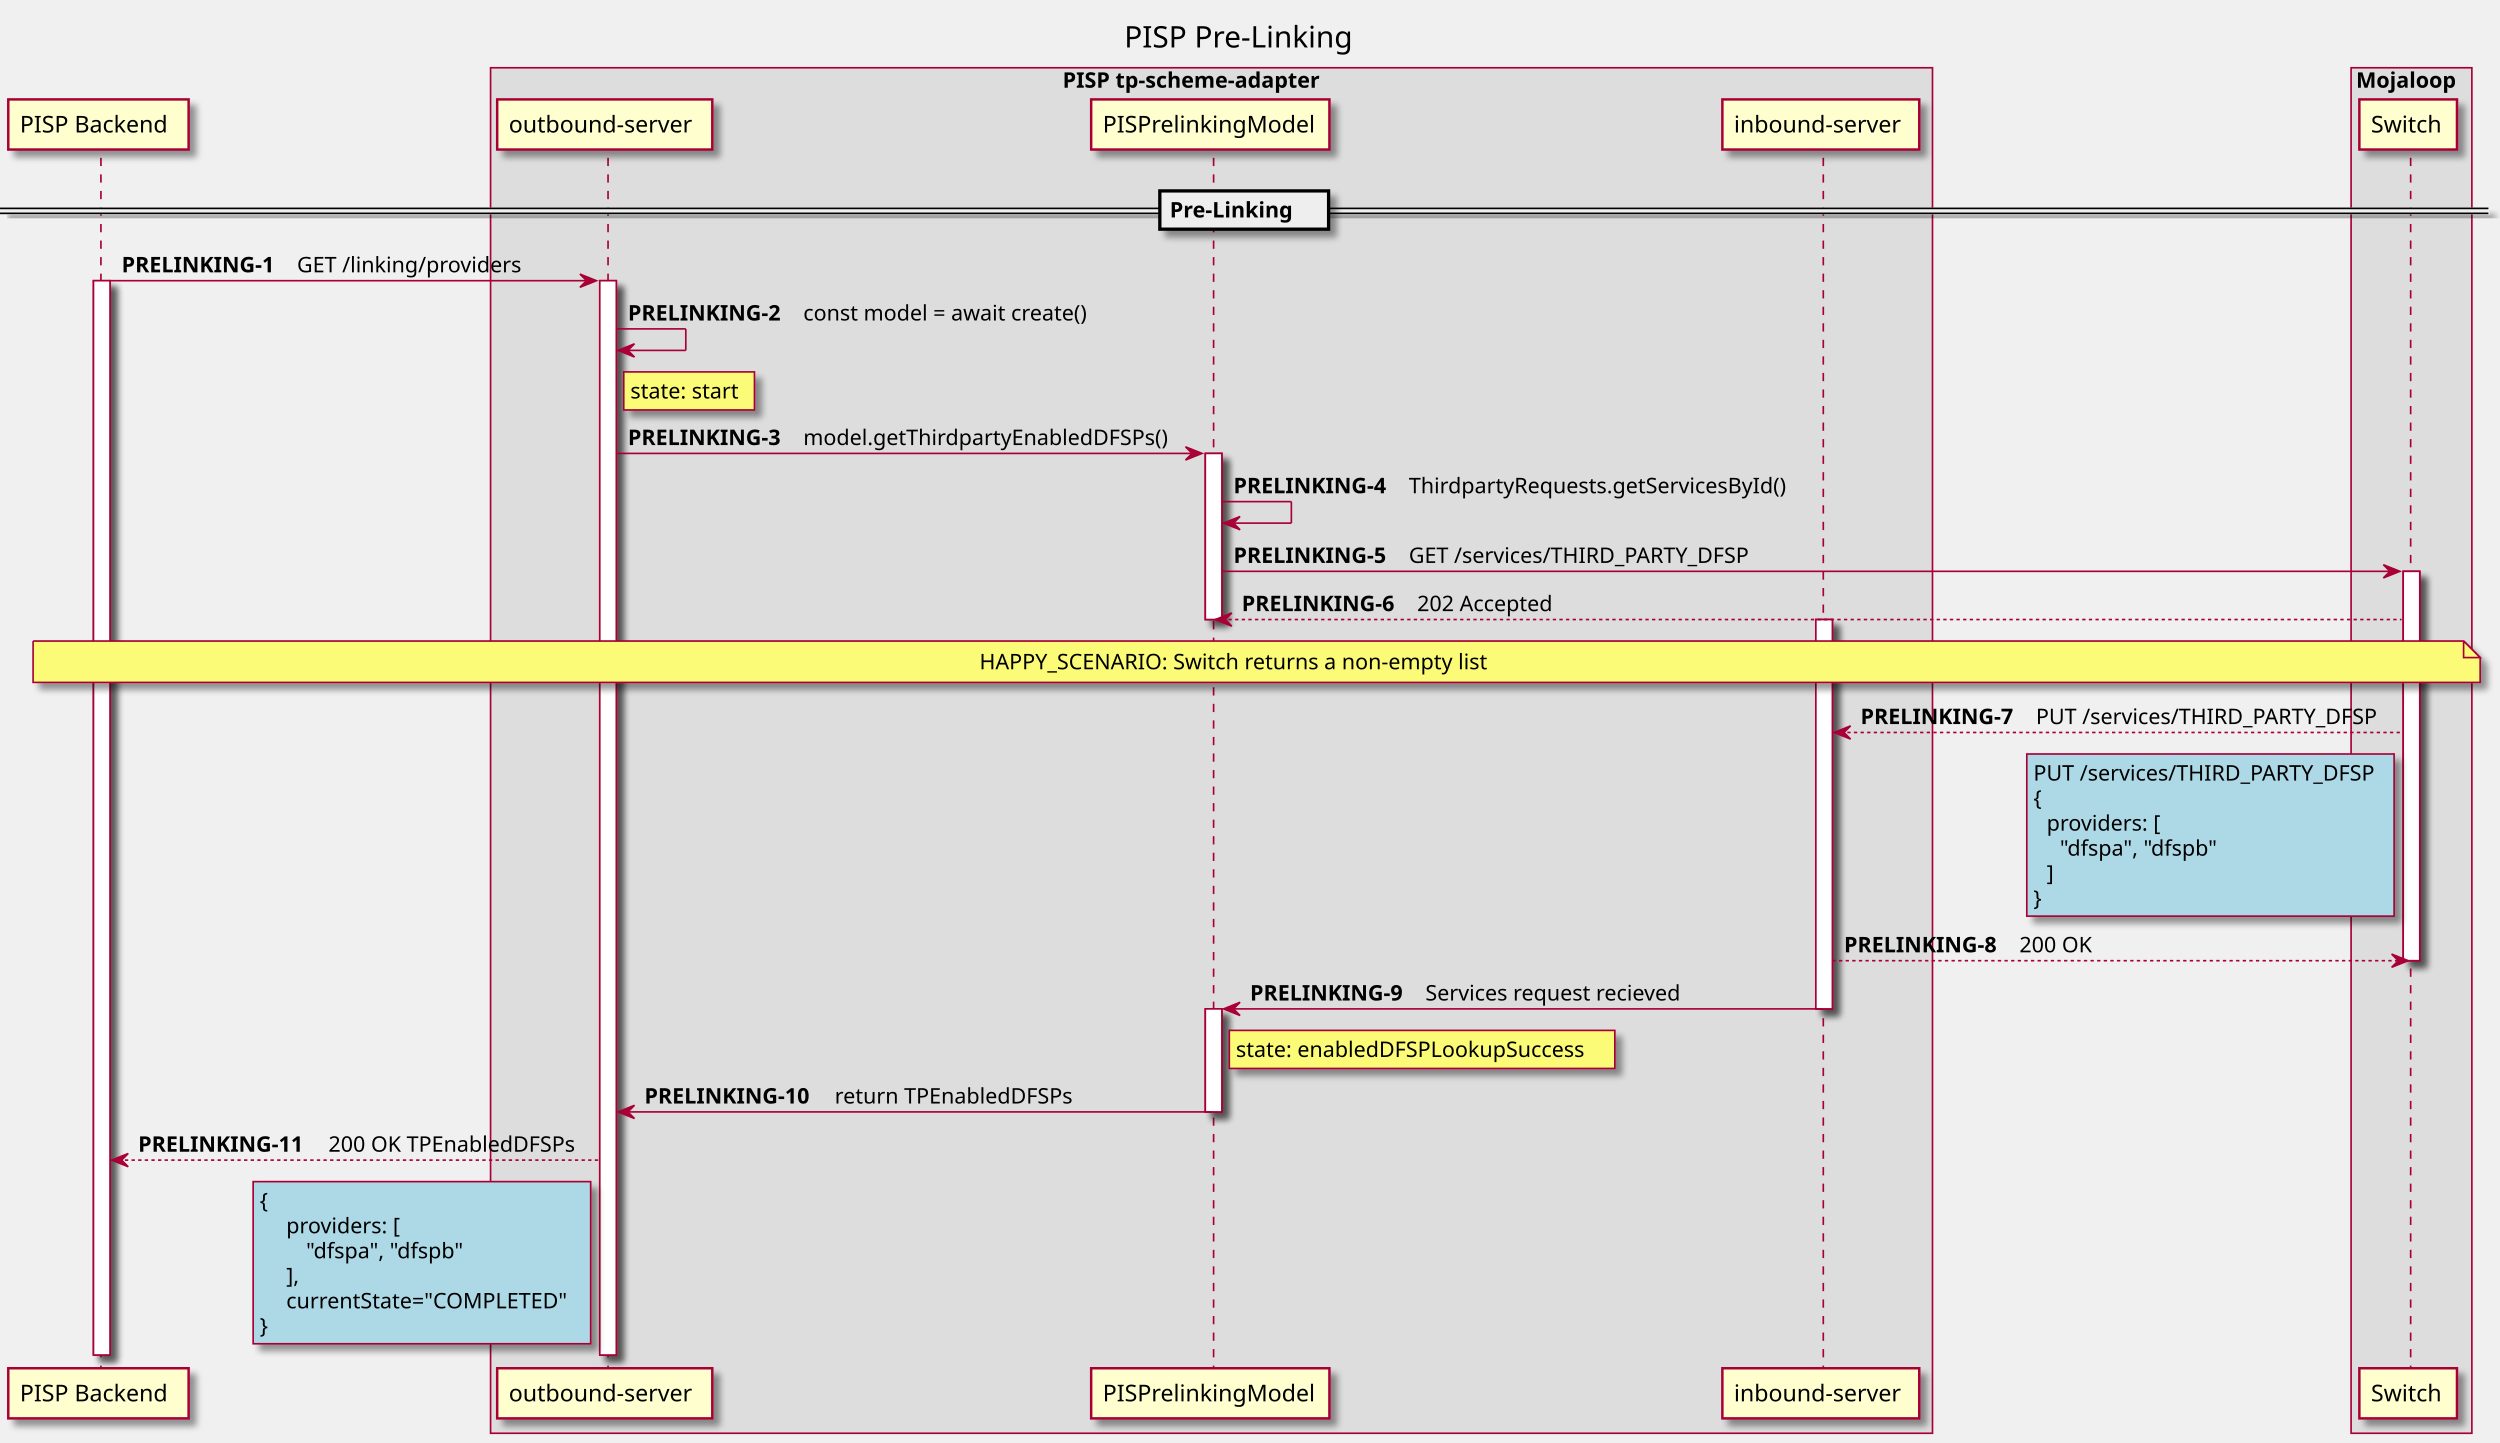
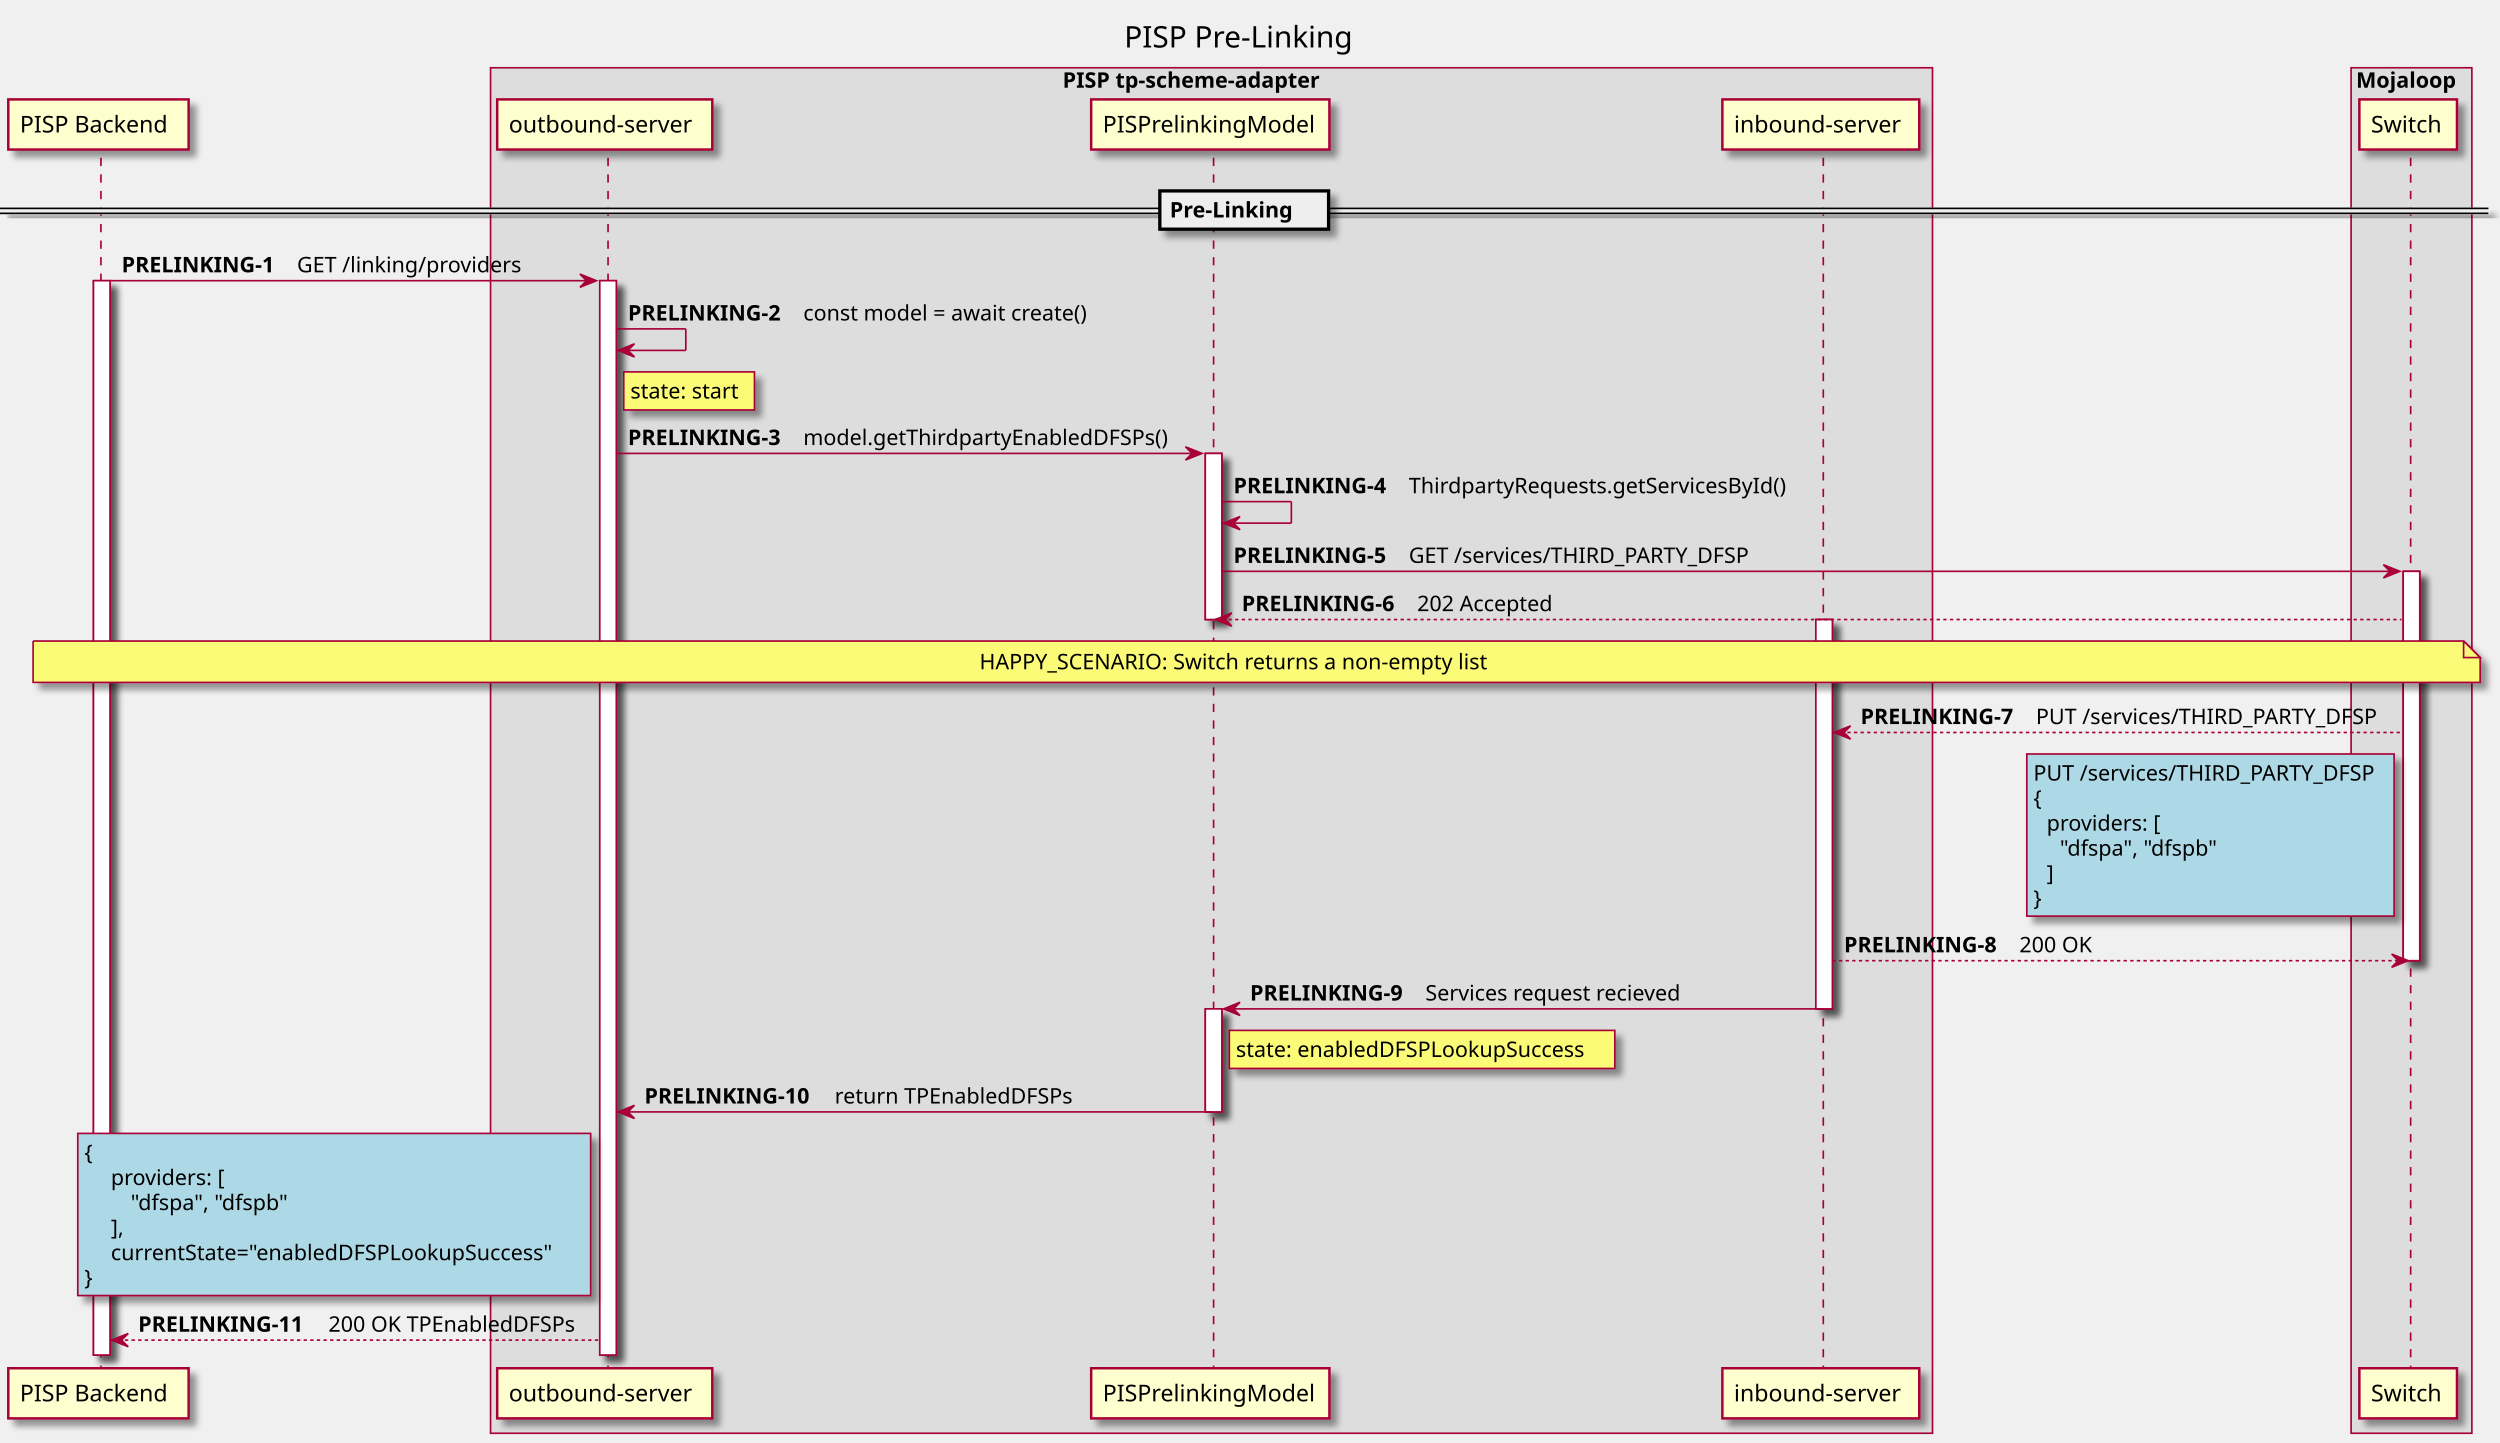
<svg xmlns="http://www.w3.org/2000/svg" contentScriptType="application/ecmascript" contentStyleType="text/css" height="872px" preserveAspectRatio="none" style="width:1511px;height:872px;" version="1.1" viewBox="0 0 1511 872" width="1511px" zoomAndPan="magnify">
  <defs>
-     <filter height="300%" id="f17wb2i85l9xgr" width="300%" x="-1" y="-1">
+     <filter height="300%" id="f90m240qwwzky" width="300%" x="-1" y="-1">
      <feGaussianBlur result="blurOut" stdDeviation="2.0" />
      <feColorMatrix in="blurOut" result="blurOut2" type="matrix" values="0 0 0 0 0 0 0 0 0 0 0 0 0 0 0 0 0 0 .4 0" />
      <feOffset dx="4.0" dy="4.0" in="blurOut2" result="blurOut3" />
      <feBlend in="SourceGraphic" in2="blurOut3" mode="normal" />
    </filter>
  </defs>
  <g>
    <text fill="#000000" font-family="sans-serif" font-size="18" lengthAdjust="spacing" textLength="145" x="679.5" y="28.708">PISP Pre-Linking</text>
    <rect fill="#DDDDDD" height="825.312" style="stroke:#A80036;stroke-width:1.0;" width="871.5" x="296.5" y="40.953" />
    <text fill="#000000" font-family="sans-serif" font-size="13" font-weight="bold" lengthAdjust="spacing" textLength="180" x="642.25" y="53.02">PISP tp-scheme-adapter</text>
    <rect fill="#DDDDDD" height="825.312" style="stroke:#A80036;stroke-width:1.0;" width="73" x="1421" y="40.953" />
    <text fill="#000000" font-family="sans-serif" font-size="13" font-weight="bold" lengthAdjust="spacing" textLength="67" x="1424" y="53.02">Mojaloop</text>
-     <rect fill="#FFFFFF" filter="url(#f17wb2i85l9xgr)" height="649.32" style="stroke:#A80036;stroke-width:1.0;" width="10" x="56.5" y="169.648" />
-     <rect fill="#FFFFFF" filter="url(#f17wb2i85l9xgr)" height="649.32" style="stroke:#A80036;stroke-width:1.0;" width="10" x="362.5" y="169.648" />
-     <rect fill="#FFFFFF" filter="url(#f17wb2i85l9xgr)" height="100.398" style="stroke:#A80036;stroke-width:1.0;" width="10" x="728.5" y="274.047" />
-     <rect fill="#FFFFFF" filter="url(#f17wb2i85l9xgr)" height="62.266" style="stroke:#A80036;stroke-width:1.0;" width="10" x="728.5" y="609.773" />
-     <rect fill="#FFFFFF" filter="url(#f17wb2i85l9xgr)" height="235.328" style="stroke:#A80036;stroke-width:1.0;" width="10" x="1097.5" y="374.445" />
-     <rect fill="#FFFFFF" filter="url(#f17wb2i85l9xgr)" height="235.328" style="stroke:#A80036;stroke-width:1.0;" width="10" x="1452.5" y="345.312" />
+     <rect fill="#FFFFFF" filter="url(#f90m240qwwzky)" height="649.32" style="stroke:#A80036;stroke-width:1.0;" width="10" x="56.5" y="169.648" />
+     <rect fill="#FFFFFF" filter="url(#f90m240qwwzky)" height="649.32" style="stroke:#A80036;stroke-width:1.0;" width="10" x="362.5" y="169.648" />
+     <rect fill="#FFFFFF" filter="url(#f90m240qwwzky)" height="100.398" style="stroke:#A80036;stroke-width:1.0;" width="10" x="728.5" y="274.047" />
+     <rect fill="#FFFFFF" filter="url(#f90m240qwwzky)" height="62.266" style="stroke:#A80036;stroke-width:1.0;" width="10" x="728.5" y="609.773" />
+     <rect fill="#FFFFFF" filter="url(#f90m240qwwzky)" height="235.328" style="stroke:#A80036;stroke-width:1.0;" width="10" x="1097.5" y="374.445" />
+     <rect fill="#FFFFFF" filter="url(#f90m240qwwzky)" height="235.328" style="stroke:#A80036;stroke-width:1.0;" width="10" x="1452.5" y="345.312" />
    <line style="stroke:#A80036;stroke-width:1.0;stroke-dasharray:5.0,5.0;" x1="61" x2="61" y1="95.383" y2="827.969" />
    <line style="stroke:#A80036;stroke-width:1.0;stroke-dasharray:5.0,5.0;" x1="367.5" x2="367.5" y1="95.383" y2="827.969" />
    <line style="stroke:#A80036;stroke-width:1.0;stroke-dasharray:5.0,5.0;" x1="733.5" x2="733.5" y1="95.383" y2="827.969" />
    <line style="stroke:#A80036;stroke-width:1.0;stroke-dasharray:5.0,5.0;" x1="1102" x2="1102" y1="95.383" y2="827.969" />
    <line style="stroke:#A80036;stroke-width:1.0;stroke-dasharray:5.0,5.0;" x1="1457" x2="1457" y1="95.383" y2="827.969" />
-     <rect fill="#FEFECE" filter="url(#f17wb2i85l9xgr)" height="30.297" style="stroke:#A80036;stroke-width:1.5;" width="109" x="5" y="60.086" />
+     <rect fill="#FEFECE" filter="url(#f90m240qwwzky)" height="30.297" style="stroke:#A80036;stroke-width:1.5;" width="109" x="5" y="60.086" />
    <text fill="#000000" font-family="sans-serif" font-size="14" lengthAdjust="spacing" textLength="95" x="12" y="80.081">PISP Backend</text>
-     <rect fill="#FEFECE" filter="url(#f17wb2i85l9xgr)" height="30.297" style="stroke:#A80036;stroke-width:1.5;" width="109" x="5" y="826.969" />
+     <rect fill="#FEFECE" filter="url(#f90m240qwwzky)" height="30.297" style="stroke:#A80036;stroke-width:1.5;" width="109" x="5" y="826.969" />
    <text fill="#000000" font-family="sans-serif" font-size="14" lengthAdjust="spacing" textLength="95" x="12" y="846.964">PISP Backend</text>
-     <rect fill="#FEFECE" filter="url(#f17wb2i85l9xgr)" height="30.297" style="stroke:#A80036;stroke-width:1.5;" width="130" x="300.5" y="60.086" />
+     <rect fill="#FEFECE" filter="url(#f90m240qwwzky)" height="30.297" style="stroke:#A80036;stroke-width:1.5;" width="130" x="300.5" y="60.086" />
    <text fill="#000000" font-family="sans-serif" font-size="14" lengthAdjust="spacing" textLength="116" x="307.5" y="80.081">outbound-server</text>
-     <rect fill="#FEFECE" filter="url(#f17wb2i85l9xgr)" height="30.297" style="stroke:#A80036;stroke-width:1.5;" width="130" x="300.5" y="826.969" />
+     <rect fill="#FEFECE" filter="url(#f90m240qwwzky)" height="30.297" style="stroke:#A80036;stroke-width:1.5;" width="130" x="300.5" y="826.969" />
    <text fill="#000000" font-family="sans-serif" font-size="14" lengthAdjust="spacing" textLength="116" x="307.5" y="846.964">outbound-server</text>
-     <rect fill="#FEFECE" filter="url(#f17wb2i85l9xgr)" height="30.297" style="stroke:#A80036;stroke-width:1.5;" width="144" x="659.5" y="60.086" />
+     <rect fill="#FEFECE" filter="url(#f90m240qwwzky)" height="30.297" style="stroke:#A80036;stroke-width:1.5;" width="144" x="659.5" y="60.086" />
    <text fill="#000000" font-family="sans-serif" font-size="14" lengthAdjust="spacing" textLength="130" x="666.5" y="80.081">PISPrelinkingModel</text>
-     <rect fill="#FEFECE" filter="url(#f17wb2i85l9xgr)" height="30.297" style="stroke:#A80036;stroke-width:1.5;" width="144" x="659.5" y="826.969" />
+     <rect fill="#FEFECE" filter="url(#f90m240qwwzky)" height="30.297" style="stroke:#A80036;stroke-width:1.5;" width="144" x="659.5" y="826.969" />
    <text fill="#000000" font-family="sans-serif" font-size="14" lengthAdjust="spacing" textLength="130" x="666.5" y="846.964">PISPrelinkingModel</text>
-     <rect fill="#FEFECE" filter="url(#f17wb2i85l9xgr)" height="30.297" style="stroke:#A80036;stroke-width:1.5;" width="119" x="1041" y="60.086" />
+     <rect fill="#FEFECE" filter="url(#f90m240qwwzky)" height="30.297" style="stroke:#A80036;stroke-width:1.5;" width="119" x="1041" y="60.086" />
    <text fill="#000000" font-family="sans-serif" font-size="14" lengthAdjust="spacing" textLength="105" x="1048" y="80.081">inbound-server</text>
-     <rect fill="#FEFECE" filter="url(#f17wb2i85l9xgr)" height="30.297" style="stroke:#A80036;stroke-width:1.5;" width="119" x="1041" y="826.969" />
+     <rect fill="#FEFECE" filter="url(#f90m240qwwzky)" height="30.297" style="stroke:#A80036;stroke-width:1.5;" width="119" x="1041" y="826.969" />
    <text fill="#000000" font-family="sans-serif" font-size="14" lengthAdjust="spacing" textLength="105" x="1048" y="846.964">inbound-server</text>
-     <rect fill="#FEFECE" filter="url(#f17wb2i85l9xgr)" height="30.297" style="stroke:#A80036;stroke-width:1.5;" width="59" x="1426" y="60.086" />
+     <rect fill="#FEFECE" filter="url(#f90m240qwwzky)" height="30.297" style="stroke:#A80036;stroke-width:1.5;" width="59" x="1426" y="60.086" />
    <text fill="#000000" font-family="sans-serif" font-size="14" lengthAdjust="spacing" textLength="45" x="1433" y="80.081">Switch</text>
-     <rect fill="#FEFECE" filter="url(#f17wb2i85l9xgr)" height="30.297" style="stroke:#A80036;stroke-width:1.5;" width="59" x="1426" y="826.969" />
+     <rect fill="#FEFECE" filter="url(#f90m240qwwzky)" height="30.297" style="stroke:#A80036;stroke-width:1.5;" width="59" x="1426" y="826.969" />
    <text fill="#000000" font-family="sans-serif" font-size="14" lengthAdjust="spacing" textLength="45" x="1433" y="846.964">Switch</text>
-     <rect fill="#FFFFFF" filter="url(#f17wb2i85l9xgr)" height="649.32" style="stroke:#A80036;stroke-width:1.0;" width="10" x="56.5" y="169.648" />
-     <rect fill="#FFFFFF" filter="url(#f17wb2i85l9xgr)" height="649.32" style="stroke:#A80036;stroke-width:1.0;" width="10" x="362.5" y="169.648" />
-     <rect fill="#FFFFFF" filter="url(#f17wb2i85l9xgr)" height="100.398" style="stroke:#A80036;stroke-width:1.0;" width="10" x="728.5" y="274.047" />
-     <rect fill="#FFFFFF" filter="url(#f17wb2i85l9xgr)" height="62.266" style="stroke:#A80036;stroke-width:1.0;" width="10" x="728.5" y="609.773" />
-     <rect fill="#FFFFFF" filter="url(#f17wb2i85l9xgr)" height="235.328" style="stroke:#A80036;stroke-width:1.0;" width="10" x="1097.5" y="374.445" />
-     <rect fill="#FFFFFF" filter="url(#f17wb2i85l9xgr)" height="235.328" style="stroke:#A80036;stroke-width:1.0;" width="10" x="1452.5" y="345.312" />
-     <rect fill="#EEEEEE" filter="url(#f17wb2i85l9xgr)" height="3" style="stroke:#EEEEEE;stroke-width:1.0;" width="1504" x="0" y="125.949" />
+     <rect fill="#FFFFFF" filter="url(#f90m240qwwzky)" height="649.32" style="stroke:#A80036;stroke-width:1.0;" width="10" x="56.5" y="169.648" />
+     <rect fill="#FFFFFF" filter="url(#f90m240qwwzky)" height="649.32" style="stroke:#A80036;stroke-width:1.0;" width="10" x="362.5" y="169.648" />
+     <rect fill="#FFFFFF" filter="url(#f90m240qwwzky)" height="100.398" style="stroke:#A80036;stroke-width:1.0;" width="10" x="728.5" y="274.047" />
+     <rect fill="#FFFFFF" filter="url(#f90m240qwwzky)" height="62.266" style="stroke:#A80036;stroke-width:1.0;" width="10" x="728.5" y="609.773" />
+     <rect fill="#FFFFFF" filter="url(#f90m240qwwzky)" height="235.328" style="stroke:#A80036;stroke-width:1.0;" width="10" x="1097.5" y="374.445" />
+     <rect fill="#FFFFFF" filter="url(#f90m240qwwzky)" height="235.328" style="stroke:#A80036;stroke-width:1.0;" width="10" x="1452.5" y="345.312" />
+     <rect fill="#EEEEEE" filter="url(#f90m240qwwzky)" height="3" style="stroke:#EEEEEE;stroke-width:1.0;" width="1504" x="0" y="125.949" />
    <line style="stroke:#000000;stroke-width:1.0;" x1="0" x2="1504" y1="125.949" y2="125.949" />
    <line style="stroke:#000000;stroke-width:1.0;" x1="0" x2="1504" y1="128.949" y2="128.949" />
-     <rect fill="#EEEEEE" filter="url(#f17wb2i85l9xgr)" height="23.133" style="stroke:#000000;stroke-width:2.0;" width="102" x="701" y="115.383" />
+     <rect fill="#EEEEEE" filter="url(#f90m240qwwzky)" height="23.133" style="stroke:#000000;stroke-width:2.0;" width="102" x="701" y="115.383" />
    <text fill="#000000" font-family="sans-serif" font-size="13" font-weight="bold" lengthAdjust="spacing" textLength="83" x="707" y="131.45">Pre-Linking</text>
    <polygon fill="#A80036" points="350.5,165.648,360.5,169.648,350.5,173.648,354.5,169.648" style="stroke:#A80036;stroke-width:1.0;" />
    <line style="stroke:#A80036;stroke-width:1.0;" x1="66.5" x2="356.5" y1="169.648" y2="169.648" />
    <text fill="#000000" font-family="sans-serif" font-size="13" font-weight="bold" lengthAdjust="spacing" textLength="102" x="73.5" y="164.583">PRELINKING-1</text>
    <text fill="#000000" font-family="sans-serif" font-size="13" lengthAdjust="spacing" textLength="136" x="179.5" y="164.583">GET /linking/providers</text>
    <line style="stroke:#A80036;stroke-width:1.0;" x1="372.5" x2="414.5" y1="198.781" y2="198.781" />
    <line style="stroke:#A80036;stroke-width:1.0;" x1="414.5" x2="414.5" y1="198.781" y2="211.781" />
    <line style="stroke:#A80036;stroke-width:1.0;" x1="373.5" x2="414.5" y1="211.781" y2="211.781" />
    <polygon fill="#A80036" points="383.5,207.781,373.5,211.781,383.5,215.781,379.5,211.781" style="stroke:#A80036;stroke-width:1.0;" />
    <text fill="#000000" font-family="sans-serif" font-size="13" font-weight="bold" lengthAdjust="spacing" textLength="102" x="379.5" y="193.715">PRELINKING-2</text>
    <text fill="#000000" font-family="sans-serif" font-size="13" lengthAdjust="spacing" textLength="186" x="485.5" y="193.715">const model = await create()</text>
-     <rect fill="#FBFB77" filter="url(#f17wb2i85l9xgr)" height="23" style="stroke:#A80036;stroke-width:1.0;" width="79" x="377" y="224.781" />
+     <rect fill="#FBFB77" filter="url(#f90m240qwwzky)" height="23" style="stroke:#A80036;stroke-width:1.0;" width="79" x="377" y="224.781" />
    <text fill="#000000" font-family="sans-serif" font-size="13" lengthAdjust="spacing" textLength="71" x="381" y="240.848">state: start</text>
    <polygon fill="#A80036" points="716.5,270.047,726.5,274.047,716.5,278.047,720.5,274.047" style="stroke:#A80036;stroke-width:1.0;" />
    <line style="stroke:#A80036;stroke-width:1.0;" x1="372.5" x2="722.5" y1="274.047" y2="274.047" />
    <text fill="#000000" font-family="sans-serif" font-size="13" font-weight="bold" lengthAdjust="spacing" textLength="102" x="379.5" y="268.981">PRELINKING-3</text>
    <text fill="#000000" font-family="sans-serif" font-size="13" lengthAdjust="spacing" textLength="231" x="485.5" y="268.981">model.getThirdpartyEnabledDFSPs()</text>
    <line style="stroke:#A80036;stroke-width:1.0;" x1="738.5" x2="780.5" y1="303.18" y2="303.18" />
    <line style="stroke:#A80036;stroke-width:1.0;" x1="780.5" x2="780.5" y1="303.18" y2="316.18" />
    <line style="stroke:#A80036;stroke-width:1.0;" x1="739.5" x2="780.5" y1="316.18" y2="316.18" />
    <polygon fill="#A80036" points="749.5,312.18,739.5,316.18,749.5,320.18,745.5,316.18" style="stroke:#A80036;stroke-width:1.0;" />
    <text fill="#000000" font-family="sans-serif" font-size="13" font-weight="bold" lengthAdjust="spacing" textLength="102" x="745.5" y="298.114">PRELINKING-4</text>
    <text fill="#000000" font-family="sans-serif" font-size="13" lengthAdjust="spacing" textLength="239" x="851.5" y="298.114">ThirdpartyRequests.getServicesById()</text>
    <polygon fill="#A80036" points="1440.5,341.312,1450.5,345.312,1440.5,349.312,1444.5,345.312" style="stroke:#A80036;stroke-width:1.0;" />
    <line style="stroke:#A80036;stroke-width:1.0;" x1="738.5" x2="1446.5" y1="345.312" y2="345.312" />
    <text fill="#000000" font-family="sans-serif" font-size="13" font-weight="bold" lengthAdjust="spacing" textLength="102" x="745.5" y="340.247">PRELINKING-5</text>
    <text fill="#000000" font-family="sans-serif" font-size="13" lengthAdjust="spacing" textLength="214" x="851.5" y="340.247">GET /services/THIRD_PARTY_DFSP</text>
    <polygon fill="#A80036" points="744.5,370.445,734.5,374.445,744.5,378.445,740.5,374.445" style="stroke:#A80036;stroke-width:1.0;" />
    <line style="stroke:#A80036;stroke-width:1.0;stroke-dasharray:2.0,2.0;" x1="738.5" x2="1451.5" y1="374.445" y2="374.445" />
    <text fill="#000000" font-family="sans-serif" font-size="13" font-weight="bold" lengthAdjust="spacing" textLength="102" x="750.5" y="369.379">PRELINKING-6</text>
    <text fill="#000000" font-family="sans-serif" font-size="13" lengthAdjust="spacing" textLength="88" x="856.5" y="369.379">202 Accepted</text>
-     <path d="M20,387.445 L20,412.445 L1499,412.445 L1499,397.445 L1489,387.445 L20,387.445 " fill="#FBFB77" filter="url(#f17wb2i85l9xgr)" style="stroke:#A80036;stroke-width:1.0;" />
+     <path d="M20,387.445 L20,412.445 L1499,412.445 L1499,397.445 L1489,387.445 L20,387.445 " fill="#FBFB77" filter="url(#f90m240qwwzky)" style="stroke:#A80036;stroke-width:1.0;" />
    <path d="M1489,387.445 L1489,397.445 L1499,397.445 L1489,387.445 " fill="#FBFB77" style="stroke:#A80036;stroke-width:1.0;" />
    <text fill="#000000" font-family="sans-serif" font-size="13" lengthAdjust="spacing" textLength="322" x="592" y="404.512">HAPPY_SCENARIO: Switch returns a non-empty list</text>
    <polygon fill="#A80036" points="1118.5,438.711,1108.5,442.711,1118.5,446.711,1114.5,442.711" style="stroke:#A80036;stroke-width:1.0;" />
    <line style="stroke:#A80036;stroke-width:1.0;stroke-dasharray:2.0,2.0;" x1="1112.5" x2="1451.5" y1="442.711" y2="442.711" />
    <text fill="#000000" font-family="sans-serif" font-size="13" font-weight="bold" lengthAdjust="spacing" textLength="102" x="1124.5" y="437.645">PRELINKING-7</text>
    <text fill="#000000" font-family="sans-serif" font-size="13" lengthAdjust="spacing" textLength="214" x="1230.5" y="437.645">PUT /services/THIRD_PARTY_DFSP</text>
-     <rect fill="#ADD8E6" filter="url(#f17wb2i85l9xgr)" height="98" style="stroke:#A80036;stroke-width:1.0;" width="222" x="1225" y="455.711" />
+     <rect fill="#ADD8E6" filter="url(#f90m240qwwzky)" height="98" style="stroke:#A80036;stroke-width:1.0;" width="222" x="1225" y="455.711" />
    <text fill="#000000" font-family="sans-serif" font-size="13" lengthAdjust="spacing" textLength="214" x="1229" y="471.778">PUT /services/THIRD_PARTY_DFSP</text>
    <text fill="#000000" font-family="sans-serif" font-size="13" lengthAdjust="spacing" textLength="8" x="1229" y="486.911">{</text>
    <text fill="#000000" font-family="sans-serif" font-size="13" lengthAdjust="spacing" textLength="72" x="1237" y="502.043">providers: [</text>
    <text fill="#000000" font-family="sans-serif" font-size="13" lengthAdjust="spacing" textLength="98" x="1245" y="517.176">"dfspa", "dfspb"</text>
    <text fill="#000000" font-family="sans-serif" font-size="13" lengthAdjust="spacing" textLength="5" x="1237" y="532.309">]</text>
    <text fill="#000000" font-family="sans-serif" font-size="13" lengthAdjust="spacing" textLength="8" x="1229" y="547.442">}</text>
    <polygon fill="#A80036" points="1445.5,576.641,1455.5,580.641,1445.5,584.641,1449.5,580.641" style="stroke:#A80036;stroke-width:1.0;" />
    <line style="stroke:#A80036;stroke-width:1.0;stroke-dasharray:2.0,2.0;" x1="1107.5" x2="1451.5" y1="580.641" y2="580.641" />
    <text fill="#000000" font-family="sans-serif" font-size="13" font-weight="bold" lengthAdjust="spacing" textLength="102" x="1114.5" y="575.575">PRELINKING-8</text>
    <text fill="#000000" font-family="sans-serif" font-size="13" lengthAdjust="spacing" textLength="46" x="1220.5" y="575.575">200 OK</text>
    <polygon fill="#A80036" points="749.5,605.773,739.5,609.773,749.5,613.773,745.5,609.773" style="stroke:#A80036;stroke-width:1.0;" />
    <line style="stroke:#A80036;stroke-width:1.0;" x1="743.5" x2="1101.5" y1="609.773" y2="609.773" />
    <text fill="#000000" font-family="sans-serif" font-size="13" font-weight="bold" lengthAdjust="spacing" textLength="102" x="755.5" y="604.707">PRELINKING-9</text>
    <text fill="#000000" font-family="sans-serif" font-size="13" lengthAdjust="spacing" textLength="165" x="861.5" y="604.707">Services request recieved</text>
-     <rect fill="#FBFB77" filter="url(#f17wb2i85l9xgr)" height="23" style="stroke:#A80036;stroke-width:1.0;" width="233" x="743" y="622.773" />
+     <rect fill="#FBFB77" filter="url(#f90m240qwwzky)" height="23" style="stroke:#A80036;stroke-width:1.0;" width="233" x="743" y="622.773" />
    <text fill="#000000" font-family="sans-serif" font-size="13" lengthAdjust="spacing" textLength="225" x="747" y="638.84">state: enabledDFSPLookupSuccess</text>
    <polygon fill="#A80036" points="383.5,668.039,373.5,672.039,383.5,676.039,379.5,672.039" style="stroke:#A80036;stroke-width:1.0;" />
    <line style="stroke:#A80036;stroke-width:1.0;" x1="377.5" x2="732.5" y1="672.039" y2="672.039" />
    <text fill="#000000" font-family="sans-serif" font-size="13" font-weight="bold" lengthAdjust="spacing" textLength="111" x="389.5" y="666.973">PRELINKING-10</text>
    <text fill="#000000" font-family="sans-serif" font-size="13" lengthAdjust="spacing" textLength="150" x="504.5" y="666.973">return TPEnabledDFSPs</text>
-     <polygon fill="#A80036" points="77.5,697.172,67.5,701.172,77.5,705.172,73.5,701.172" style="stroke:#A80036;stroke-width:1.0;" />
-     <line style="stroke:#A80036;stroke-width:1.0;stroke-dasharray:2.0,2.0;" x1="71.5" x2="361.5" y1="701.172" y2="701.172" />
-     <text fill="#000000" font-family="sans-serif" font-size="13" font-weight="bold" lengthAdjust="spacing" textLength="111" x="83.5" y="696.106">PRELINKING-11</text>
-     <text fill="#000000" font-family="sans-serif" font-size="13" lengthAdjust="spacing" textLength="157" x="198.5" y="696.106">200 OK TPEnabledDFSPs</text>
-     <rect fill="#ADD8E6" filter="url(#f17wb2i85l9xgr)" height="98" style="stroke:#A80036;stroke-width:1.0;" width="204" x="153" y="714.172" />
-     <text fill="#000000" font-family="sans-serif" font-size="13" lengthAdjust="spacing" textLength="8" x="157" y="730.239">{</text>
-     <text fill="#000000" font-family="sans-serif" font-size="13" lengthAdjust="spacing" textLength="72" x="173" y="745.372">providers: [</text>
-     <text fill="#000000" font-family="sans-serif" font-size="13" lengthAdjust="spacing" textLength="98" x="185" y="760.504">"dfspa", "dfspb"</text>
-     <text fill="#000000" font-family="sans-serif" font-size="13" lengthAdjust="spacing" textLength="9" x="173" y="775.637">],</text>
-     <text fill="#000000" font-family="sans-serif" font-size="13" lengthAdjust="spacing" textLength="180" x="173" y="790.77">currentState="COMPLETED"</text>
-     <text fill="#000000" font-family="sans-serif" font-size="13" lengthAdjust="spacing" textLength="8" x="157" y="805.903">}</text>
+     <rect fill="#ADD8E6" filter="url(#f90m240qwwzky)" height="98" style="stroke:#A80036;stroke-width:1.0;" width="310" x="47" y="685.039" />
+     <text fill="#000000" font-family="sans-serif" font-size="13" lengthAdjust="spacing" textLength="8" x="51" y="701.106">{</text>
+     <text fill="#000000" font-family="sans-serif" font-size="13" lengthAdjust="spacing" textLength="72" x="67" y="716.239">providers: [</text>
+     <text fill="#000000" font-family="sans-serif" font-size="13" lengthAdjust="spacing" textLength="98" x="79" y="731.372">"dfspa", "dfspb"</text>
+     <text fill="#000000" font-family="sans-serif" font-size="13" lengthAdjust="spacing" textLength="9" x="67" y="746.504">],</text>
+     <text fill="#000000" font-family="sans-serif" font-size="13" lengthAdjust="spacing" textLength="286" x="67" y="761.637">currentState="enabledDFSPLookupSuccess"</text>
+     <text fill="#000000" font-family="sans-serif" font-size="13" lengthAdjust="spacing" textLength="8" x="51" y="776.77">}</text>
+     <polygon fill="#A80036" points="77.5,805.969,67.5,809.969,77.5,813.969,73.5,809.969" style="stroke:#A80036;stroke-width:1.0;" />
+     <line style="stroke:#A80036;stroke-width:1.0;stroke-dasharray:2.0,2.0;" x1="71.5" x2="361.5" y1="809.969" y2="809.969" />
+     <text fill="#000000" font-family="sans-serif" font-size="13" font-weight="bold" lengthAdjust="spacing" textLength="111" x="83.5" y="804.903">PRELINKING-11</text>
+     <text fill="#000000" font-family="sans-serif" font-size="13" lengthAdjust="spacing" textLength="157" x="198.5" y="804.903">200 OK TPEnabledDFSPs</text>
  </g>
</svg>
